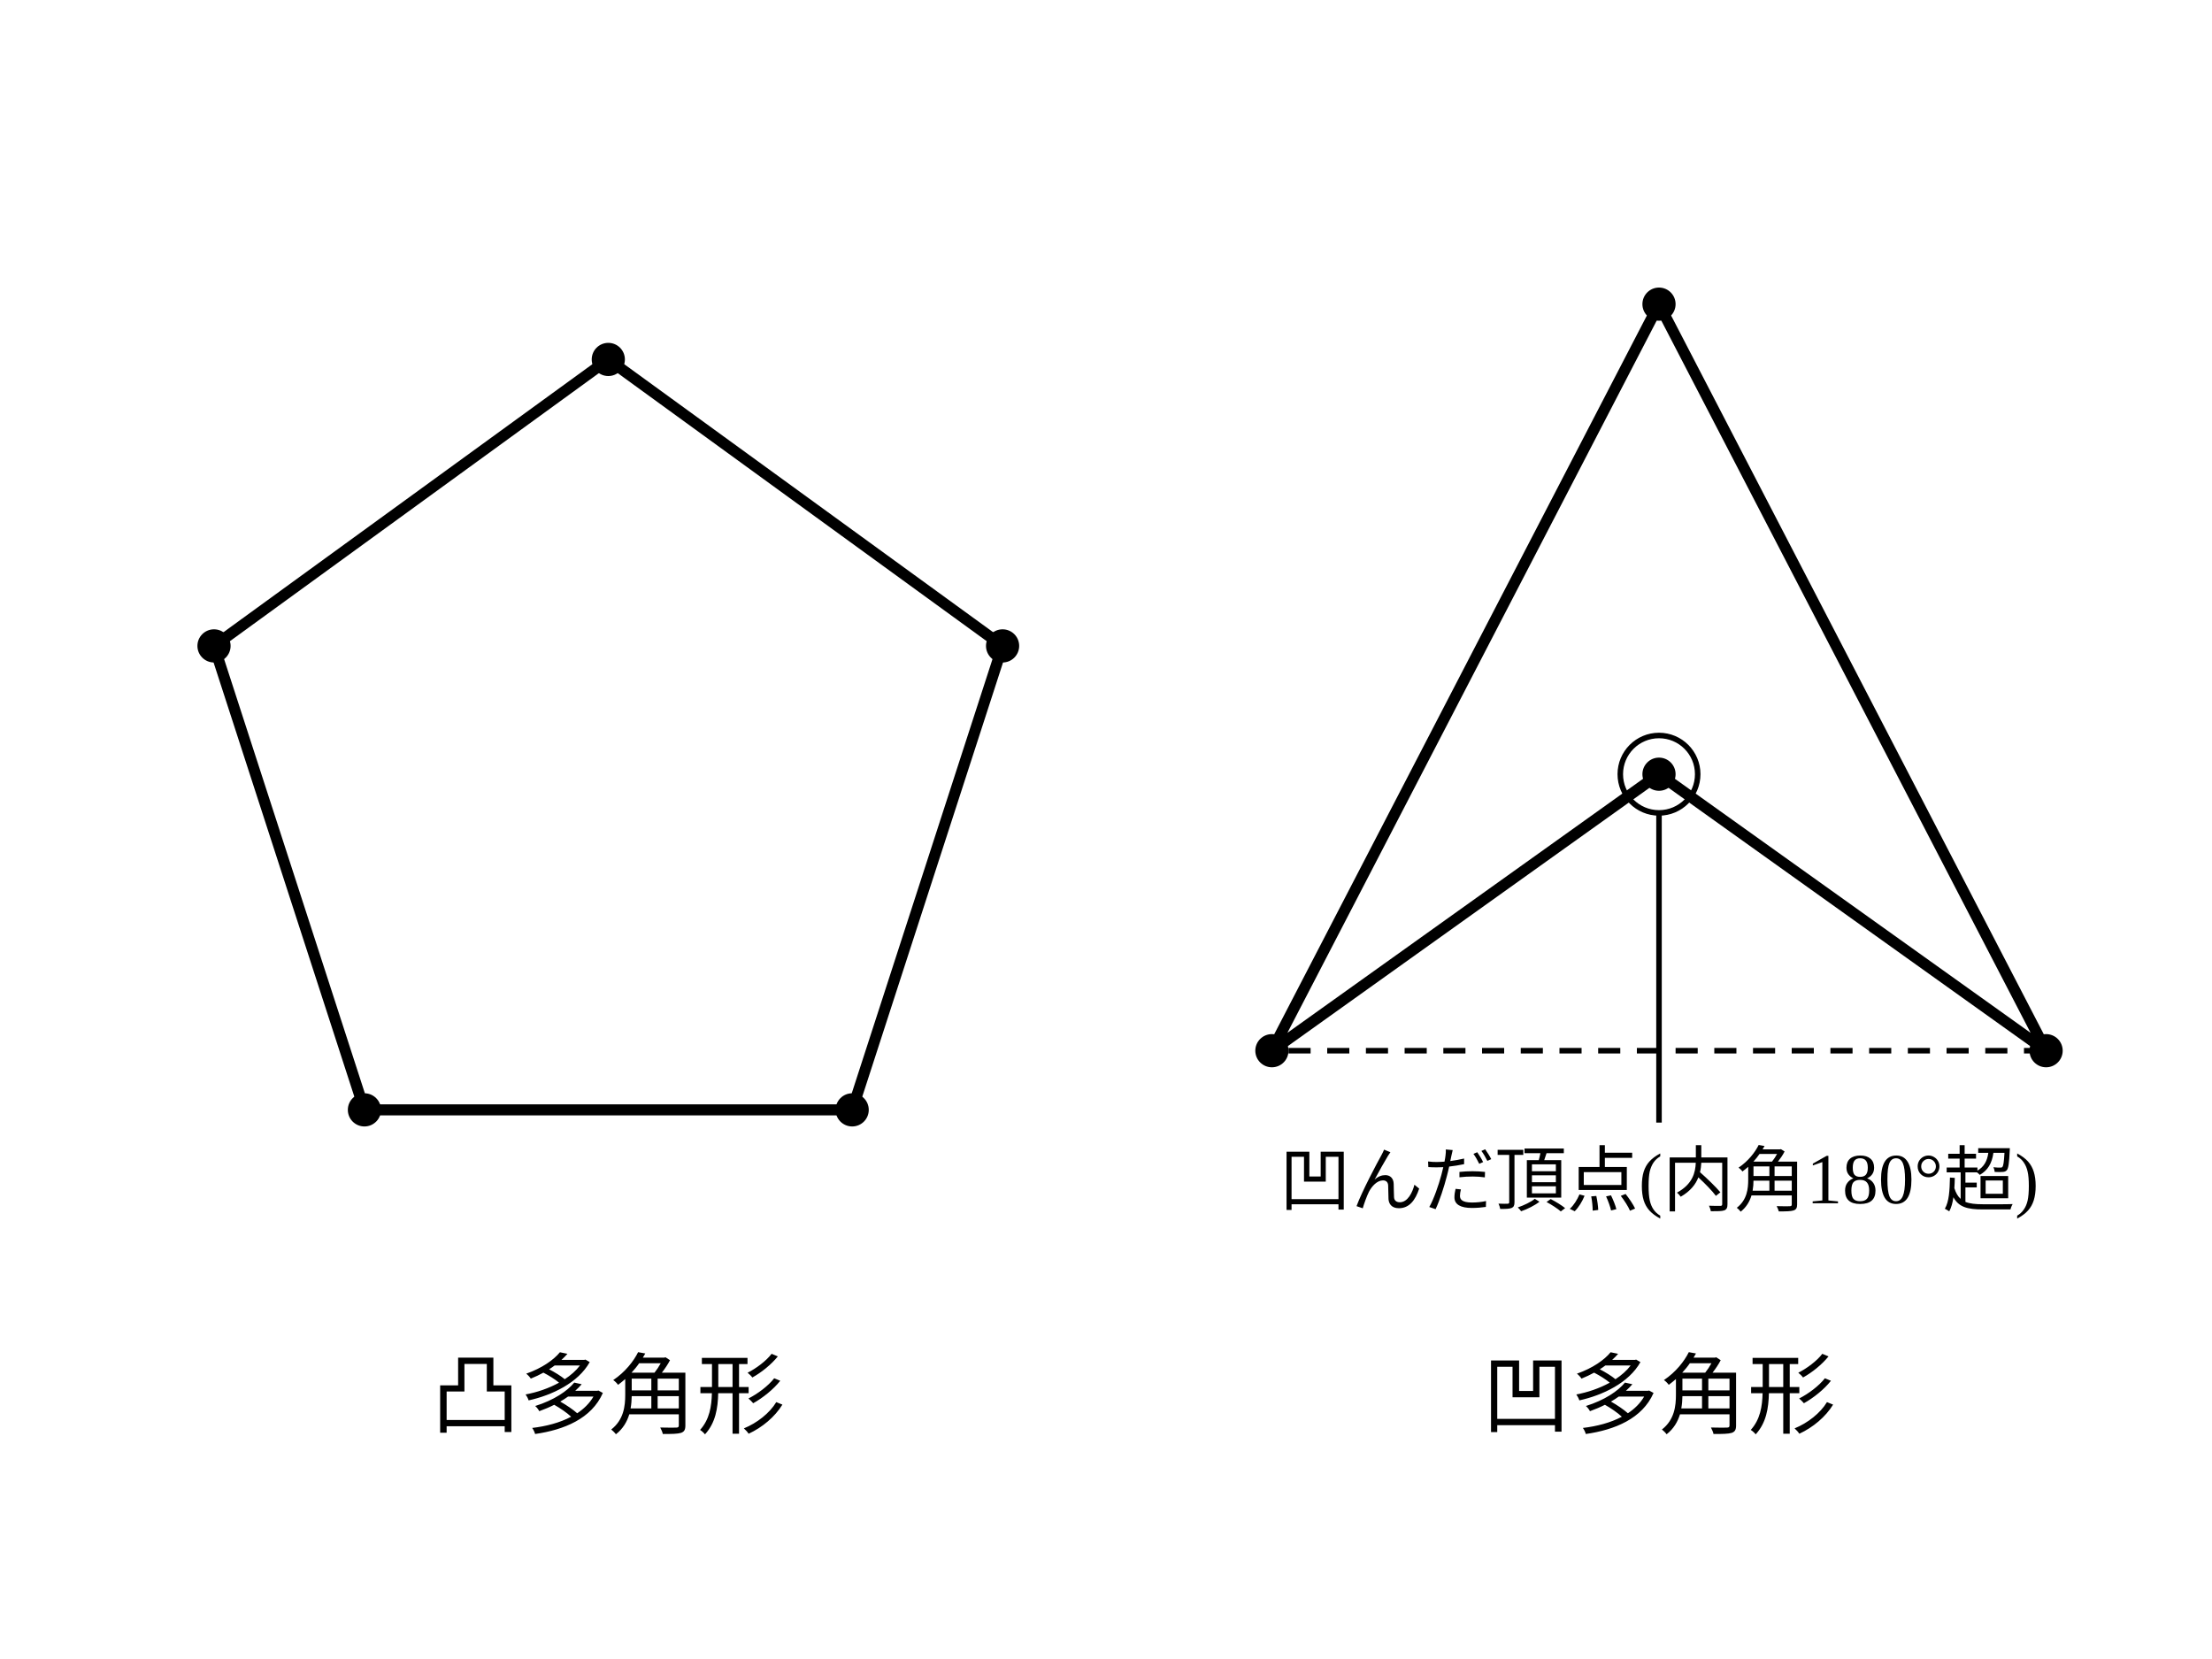
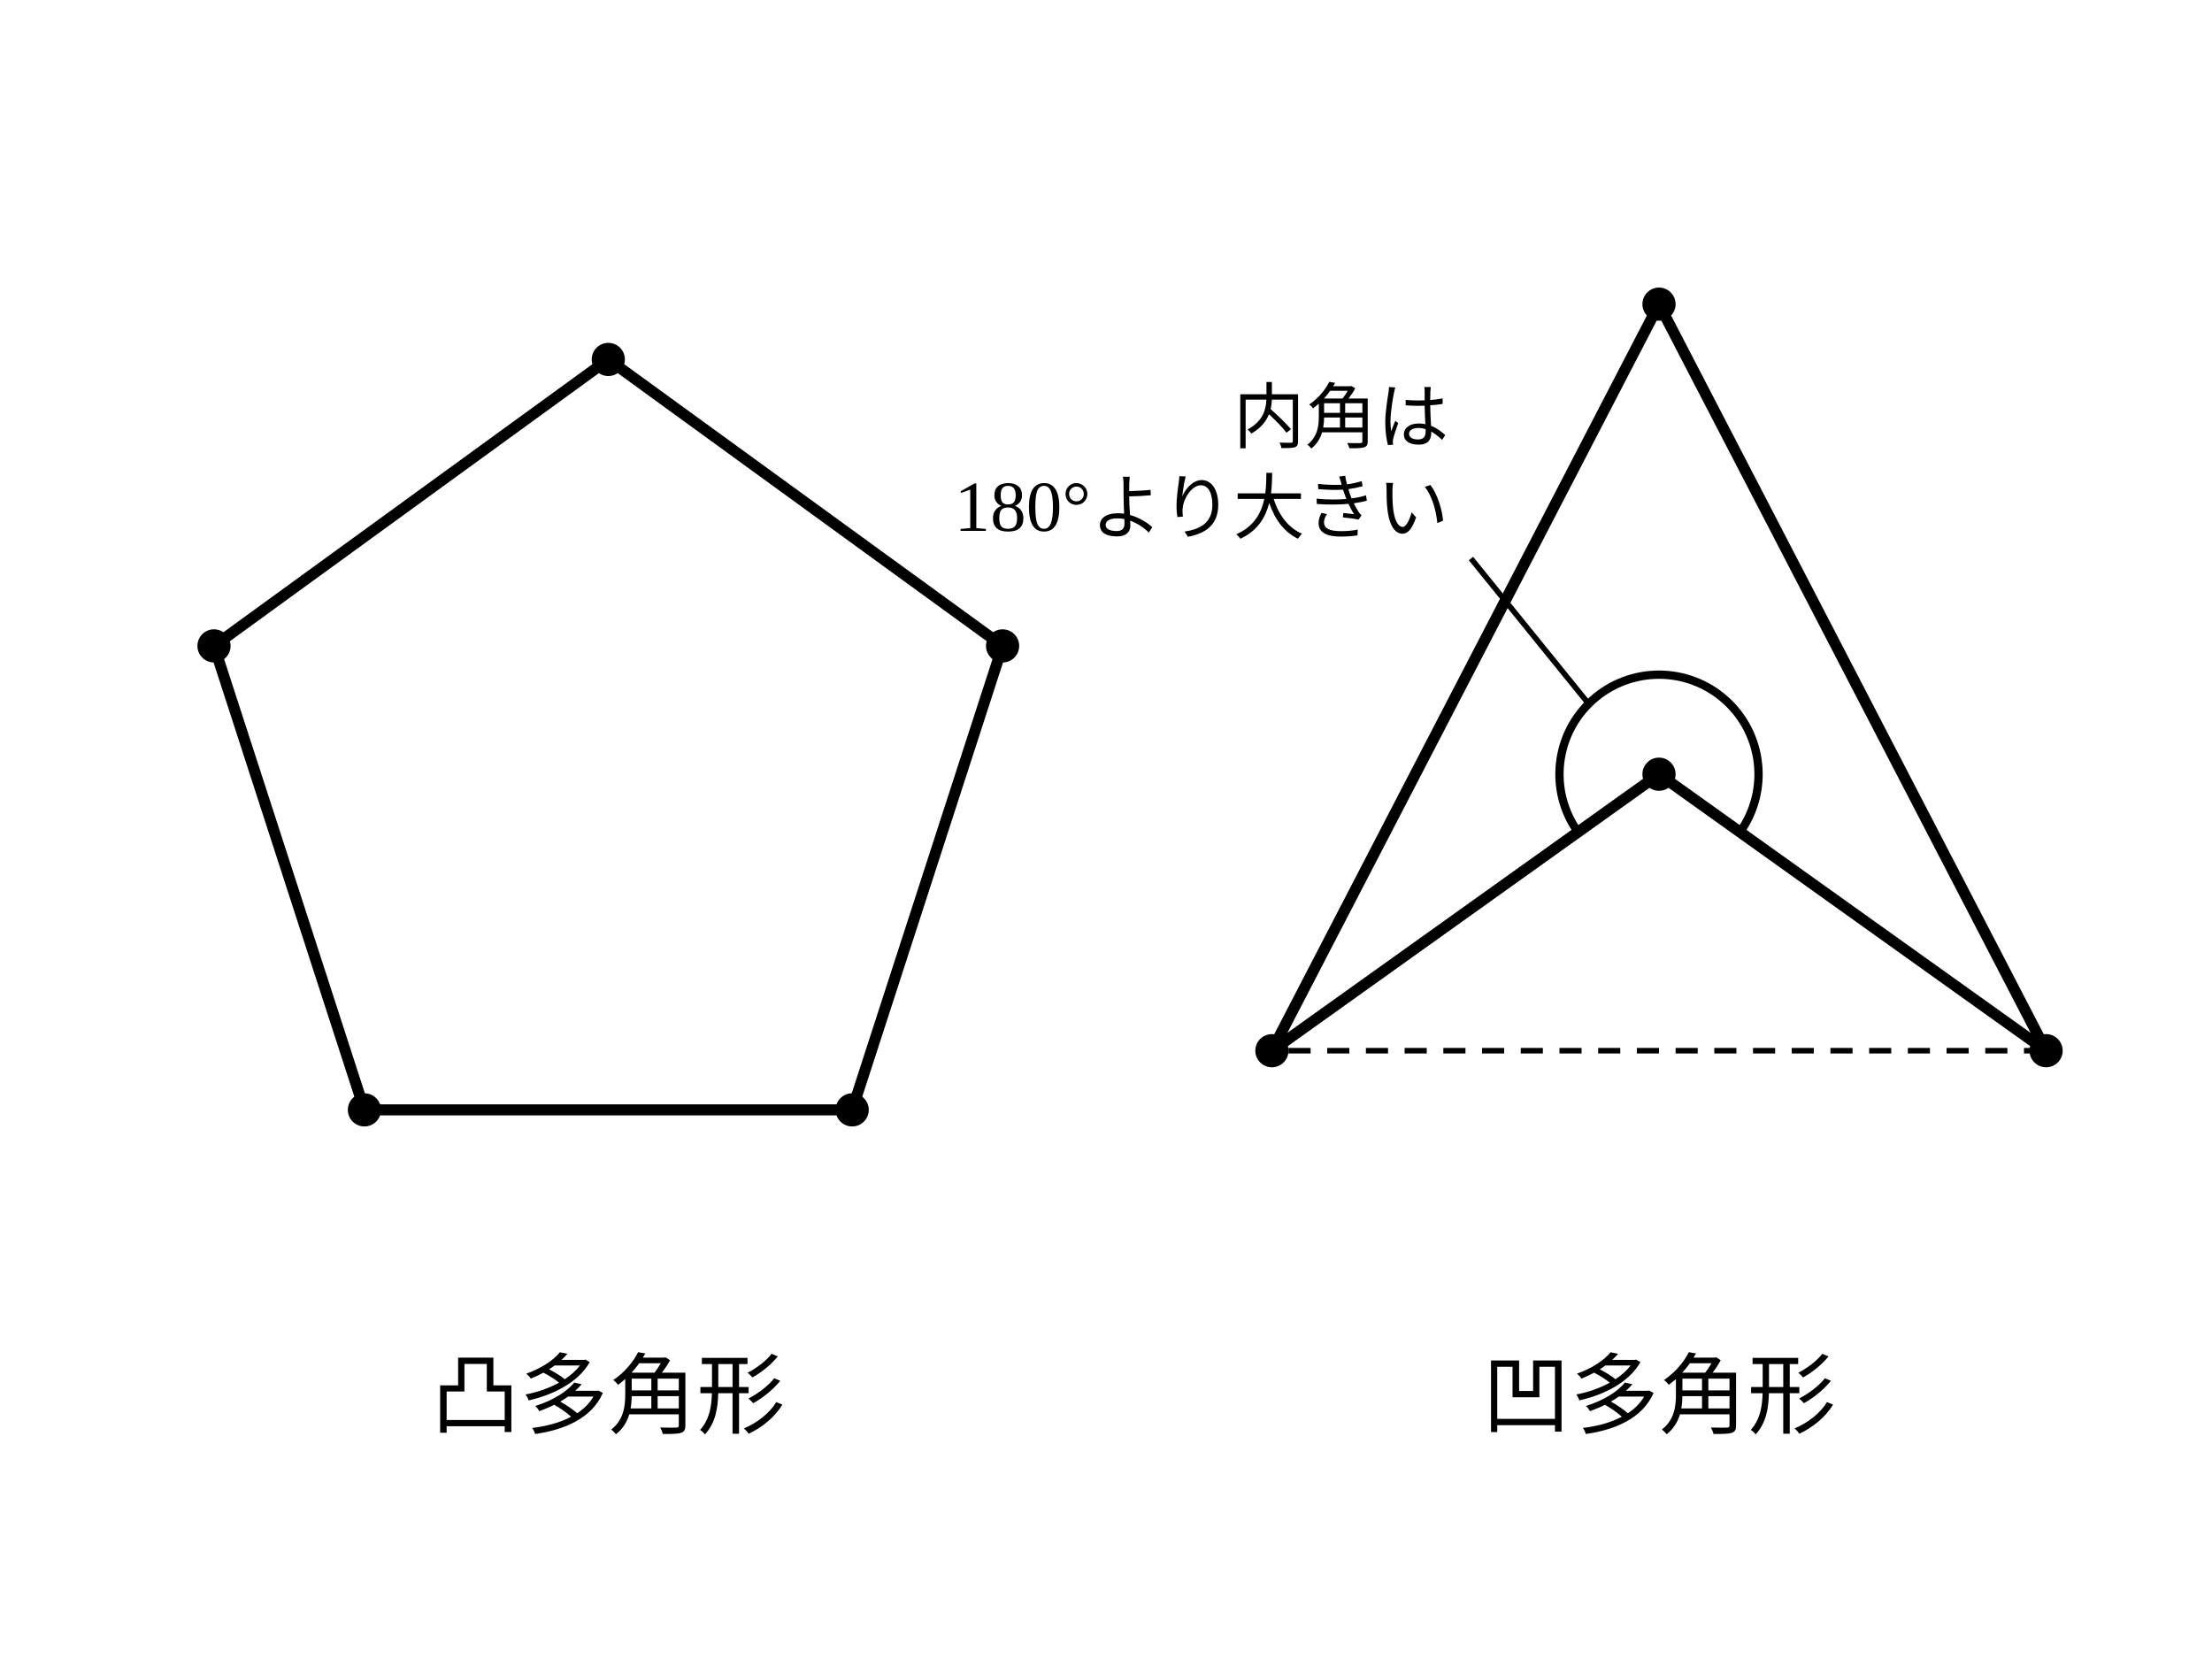
<svg xmlns="http://www.w3.org/2000/svg" viewBox="0 0 400 300" role="img" aria-label="凸多角形と凹多角形を並べて示す図。凹多角形では1つの頂点が内側にへこんでおり、その頂点の内角は180度を超える">
  <polygon points="110,65 181.3,116.8 154.1,200.7 65.9,200.7 38.7,116.8" fill="none" stroke="currentColor" stroke-width="2" />
  <circle cx="110" cy="65" r="3" fill="currentColor" />
  <circle cx="181.3" cy="116.8" r="3" fill="currentColor" />
  <circle cx="154.1" cy="200.7" r="3" fill="currentColor" />
  <circle cx="65.9" cy="200.7" r="3" fill="currentColor" />
  <circle cx="38.7" cy="116.8" r="3" fill="currentColor" />
  <text x="110" y="258" font-size="16" text-anchor="middle" fill="currentColor">凸多角形</text>
  <polygon points="300,55 370,190 300,140 230,190" fill="none" stroke="currentColor" stroke-width="2" />
  <line x1="370" y1="190" x2="230" y2="190" stroke="currentColor" stroke-width="1" stroke-dasharray="4 3" />
  <circle cx="300" cy="55" r="3" fill="currentColor" />
  <circle cx="370" cy="190" r="3" fill="currentColor" />
  <circle cx="230" cy="190" r="3" fill="currentColor" />
-   <circle cx="300" cy="140" r="7" fill="none" stroke="currentColor" stroke-width="1" />
  <circle cx="300" cy="140" r="3" fill="currentColor" />
-   <line x1="300" y1="147" x2="300" y2="203" stroke="currentColor" stroke-width="1" />
-   <text x="300" y="218" font-size="13" text-anchor="middle" fill="currentColor">凹んだ頂点(内角180°超)</text>
+   <path d="M314.65,150.46 A18,18 0 1 0 285.35,150.46" fill="none" stroke="currentColor" stroke-width="1.5" />
+   <line x1="287.3" y1="127.3" x2="266" y2="101" stroke="currentColor" stroke-width="1" />
+   <text x="262" y="80" font-size="13" text-anchor="end" fill="currentColor">内角は</text>
+   <text x="262" y="96" font-size="13" text-anchor="end" fill="currentColor">180°より大きい</text>
  <text x="300" y="258" font-size="16" text-anchor="middle" fill="currentColor">凹多角形</text>
</svg>
